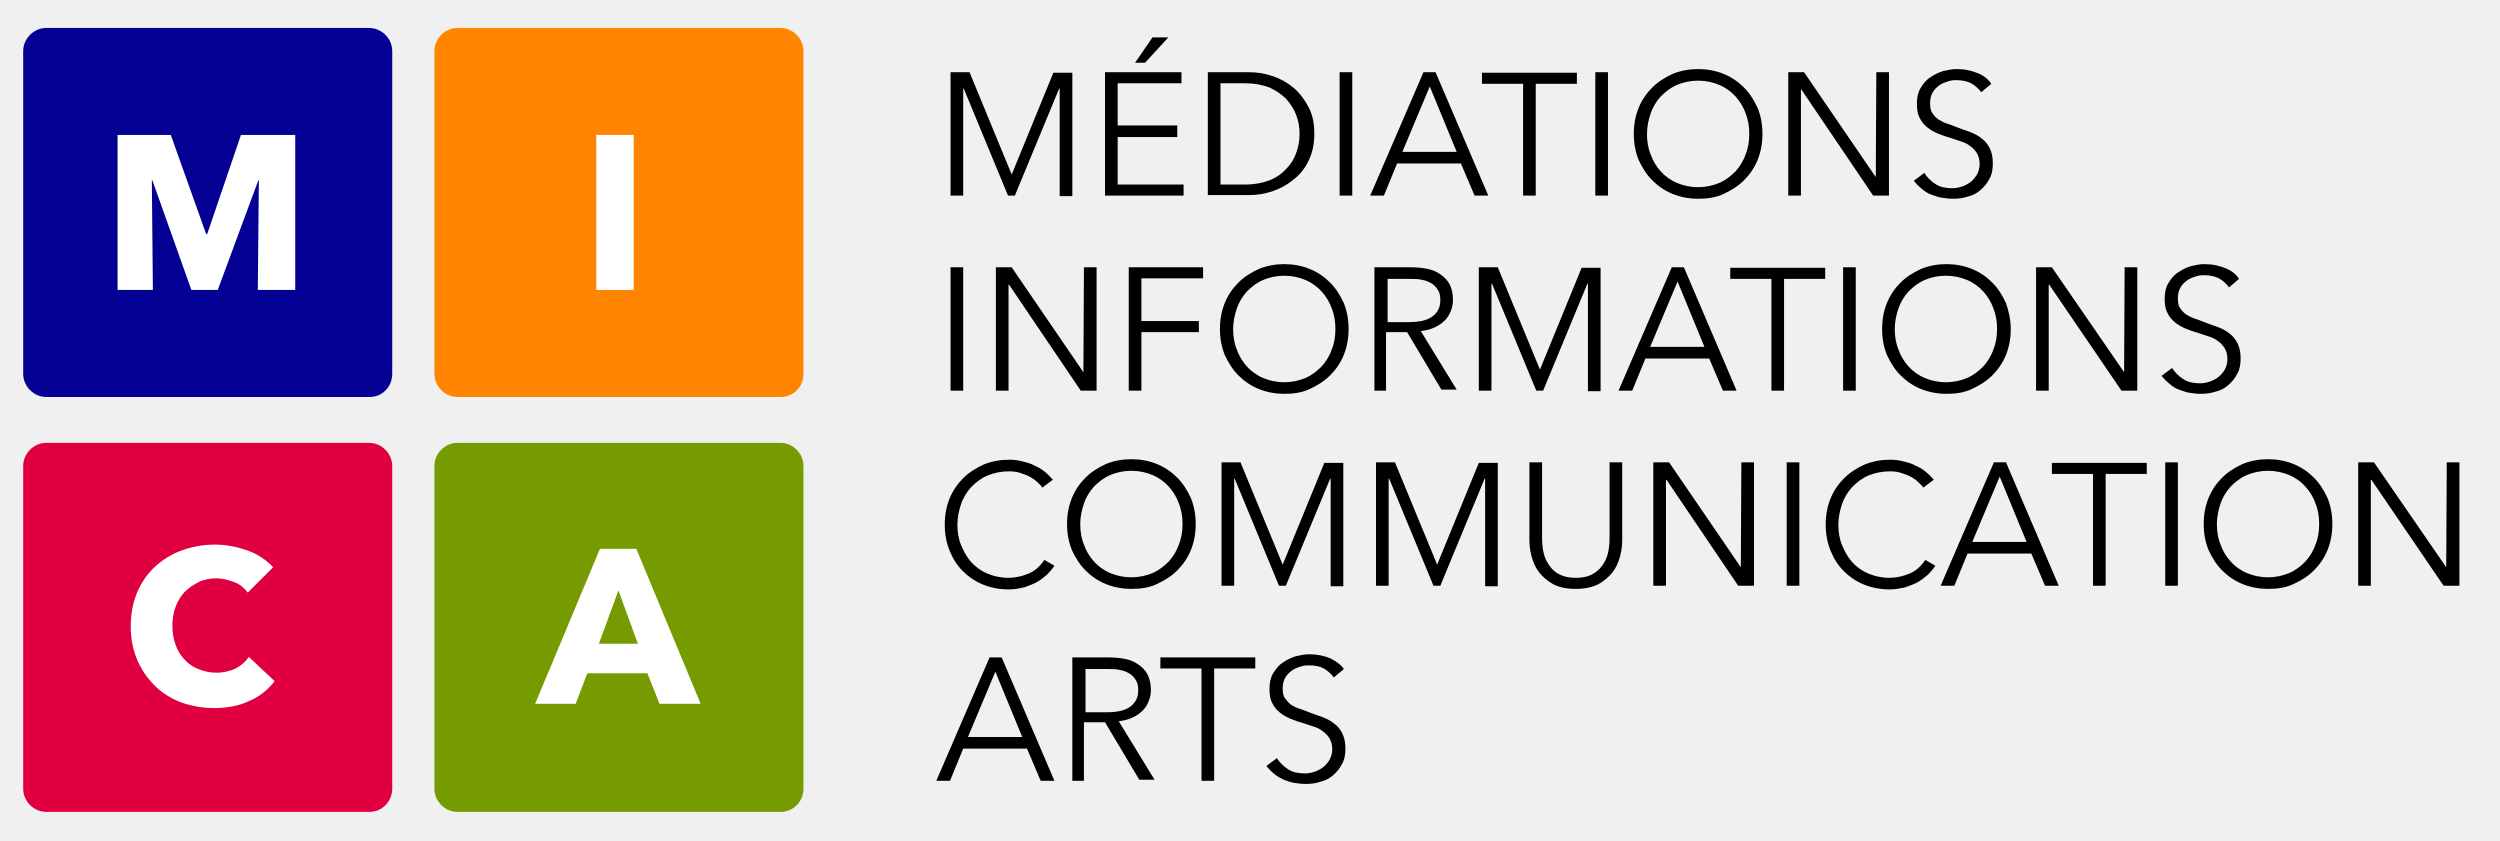
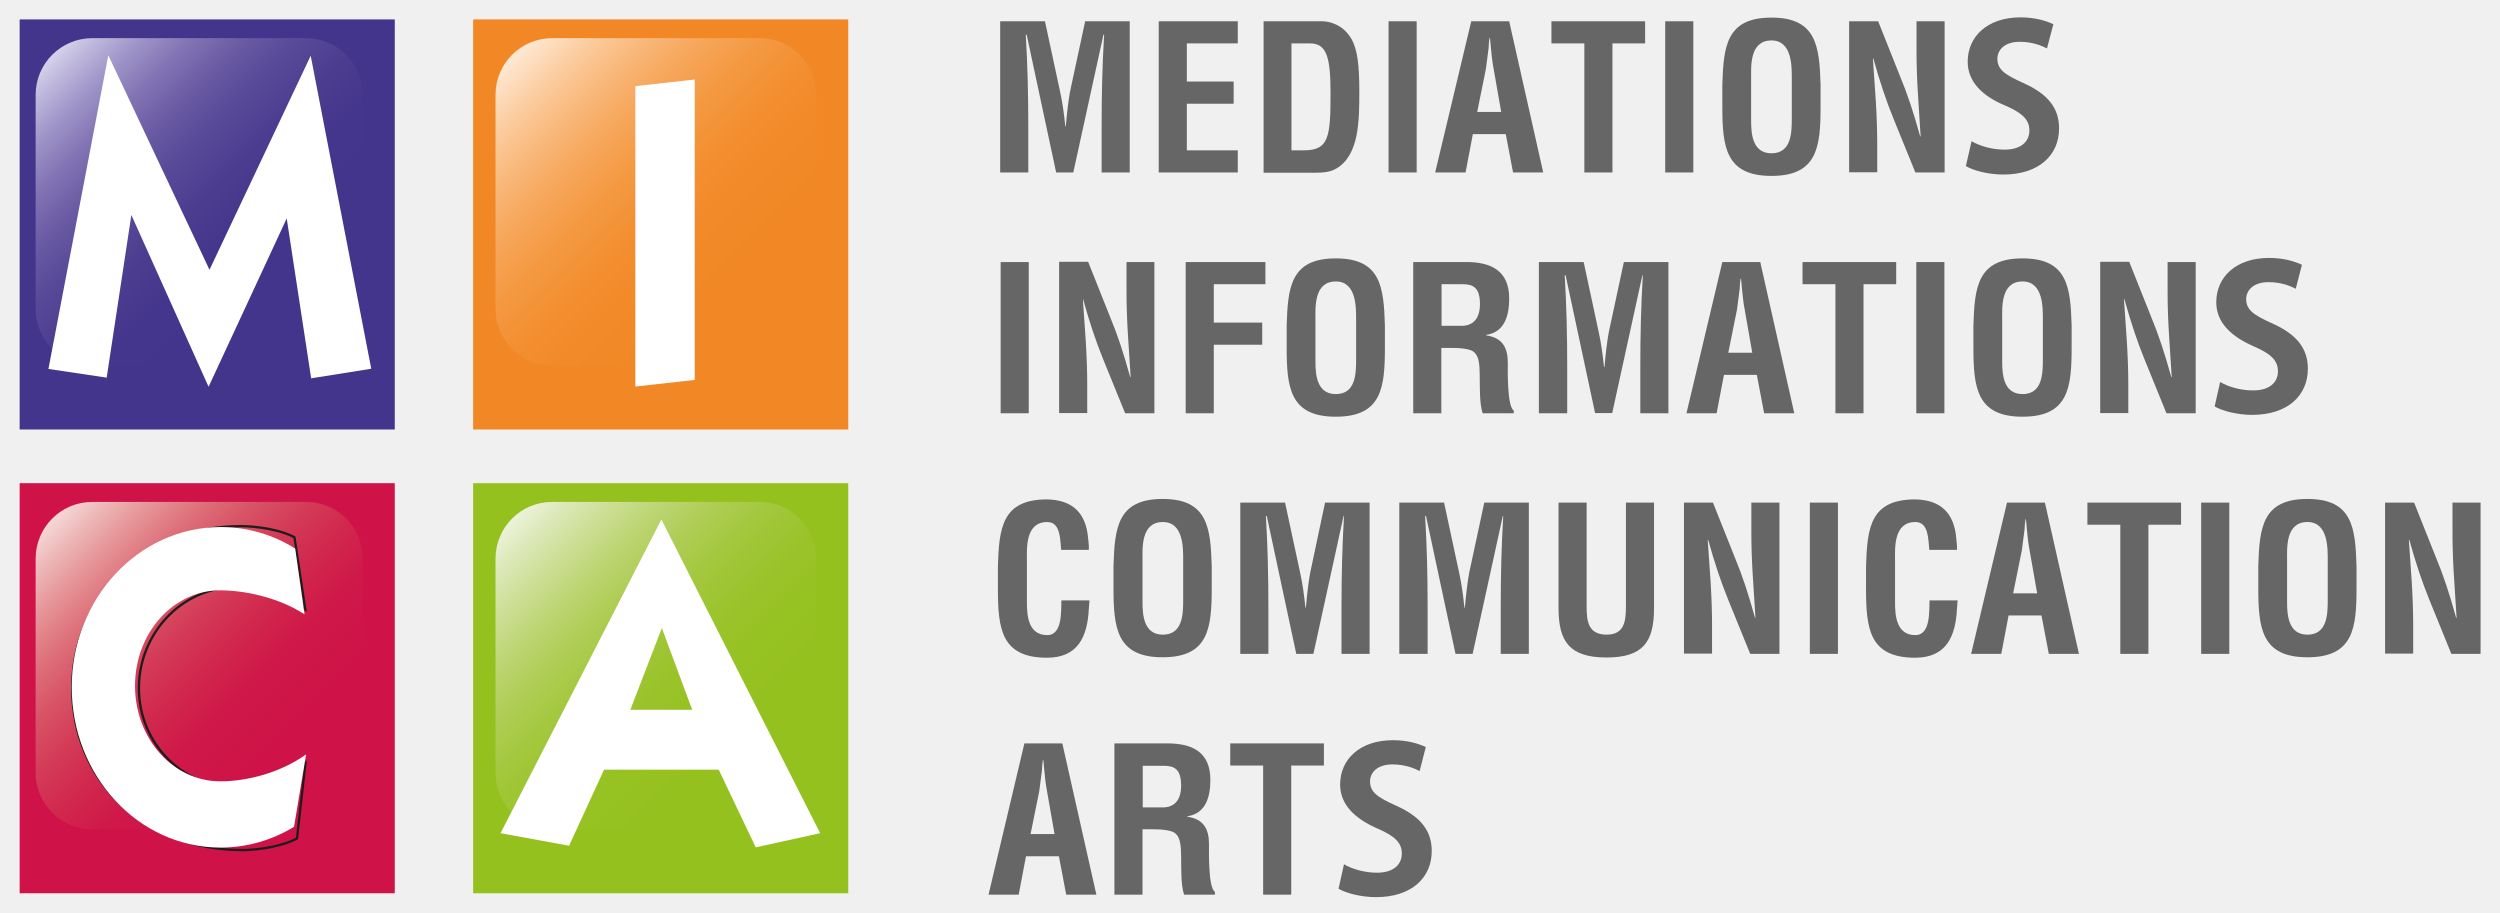
- <svg xmlns="http://www.w3.org/2000/svg" version="1.1" x="0" y="0" width="474.2" height="159.4" style="enable-background:new 0 0 474.2 159.4" xml:space="preserve">
-   <style>.st4{fill:#fff}</style>
-   <path d="m191.9 33.1 7.9-19.3h3.6v23.4H201V16.8h-.1l-8.4 20.3h-1.3l-8.4-20.3h-.1v20.3h-2.4V13.7h3.6l8 19.4zM212 35h12.5v2.1h-14.9V13.7h14.5v2.1H212v8h11.3V26H212v9zm5.2-23.1h-1.9l3.3-4.8h3l-4.4 4.8zM229.1 13.7h7.8c1.5 0 2.9.2 4.4.7 1.5.5 2.8 1.2 4 2.2s2.1 2.2 2.9 3.7 1.1 3.2 1.1 5.1c0 2-.4 3.7-1.1 5.1-.7 1.5-1.7 2.7-2.9 3.6-1.2 1-2.5 1.7-4 2.2-1.5.5-2.9.7-4.4.7h-7.8V13.7zm2.4 21.3h4.7c1.8 0 3.3-.3 4.6-.8 1.3-.5 2.4-1.3 3.2-2.2.9-.9 1.5-1.9 1.9-3.1.4-1.1.6-2.3.6-3.5 0-1.2-.2-2.4-.6-3.5-.4-1.1-1.1-2.2-1.9-3.1-.9-.9-1.9-1.6-3.2-2.2-1.3-.5-2.8-.8-4.6-.8h-4.7V35zM256.5 37.1h-2.4V13.7h2.4v23.4zM262.5 37.1h-2.6L270 13.7h2.3l10 23.4h-2.6l-2.6-6.1H265l-2.5 6.1zm3.5-8.3h10.3l-5.1-12.4-5.2 12.4zM291.3 37.1h-2.4V15.9h-7.8v-2.1h18v2.1h-7.8v21.2zM305 37.1h-2.4V13.7h2.4v23.4zM334.3 25.4c0 1.8-.3 3.4-.9 4.9-.6 1.5-1.5 2.8-2.6 3.9s-2.4 1.9-3.9 2.6-3.1.9-4.8.9c-1.7 0-3.3-.3-4.8-.9s-2.8-1.5-3.9-2.6-1.9-2.4-2.6-3.9c-.6-1.5-.9-3.1-.9-4.9 0-1.8.3-3.4.9-4.9.6-1.5 1.5-2.8 2.6-3.9s2.4-1.9 3.9-2.6c1.5-.6 3.1-.9 4.8-.9 1.7 0 3.3.3 4.8.9 1.5.6 2.8 1.5 3.9 2.6s1.9 2.4 2.6 3.9c.6 1.5.9 3.1.9 4.9zm-2.5 0c0-1.4-.2-2.7-.7-3.9-.4-1.2-1.1-2.3-1.9-3.2-.8-.9-1.9-1.7-3.1-2.2s-2.5-.8-4-.8-2.8.3-4 .8-2.2 1.3-3.1 2.2c-.8.9-1.5 2-1.9 3.2s-.7 2.5-.7 3.9.2 2.7.7 3.9c.4 1.2 1.1 2.3 1.9 3.2s1.9 1.7 3.1 2.2c1.2.5 2.5.8 4 .8s2.8-.3 4-.8c1.2-.5 2.2-1.3 3.1-2.2.8-.9 1.5-2 1.9-3.2.5-1.2.7-2.5.7-3.9zM355.8 33.6l.1-19.9h2.4v23.4h-3L341.7 17h-.1v20.1h-2.4V13.7h3l13.6 19.9zM375.8 17.5c-.5-.7-1.2-1.3-1.9-1.7-.8-.4-1.7-.6-2.9-.6-.6 0-1.2.1-1.7.3-.6.2-1.1.4-1.6.8s-.9.8-1.2 1.4c-.3.6-.4 1.2-.4 1.9s.1 1.4.4 1.8c.3.5.7.9 1.1 1.2.5.3 1 .6 1.6.8.6.2 1.2.4 1.9.7.8.3 1.6.6 2.5.9.8.3 1.6.7 2.2 1.2.7.5 1.2 1.1 1.6 1.9.4.8.6 1.7.6 2.9s-.2 2.2-.7 3c-.4.8-1 1.5-1.7 2.1-.7.6-1.5 1-2.4 1.2-.9.3-1.8.4-2.8.4-.7 0-1.4-.1-2.1-.2-.7-.1-1.4-.4-2-.6s-1.2-.6-1.8-1.1c-.5-.4-1-.9-1.5-1.5l2-1.5c.5.8 1.2 1.5 2.1 2.1s2 .8 3.2.8c.6 0 1.2-.1 1.8-.3.6-.2 1.2-.5 1.7-.9s.9-.9 1.2-1.4c.3-.6.5-1.2.5-2s-.2-1.5-.5-2-.7-1-1.3-1.4c-.5-.4-1.1-.7-1.8-.9-.7-.2-1.4-.5-2.1-.7-.8-.2-1.5-.5-2.3-.8-.7-.3-1.4-.7-2-1.2-.6-.5-1.1-1.1-1.4-1.8-.4-.7-.5-1.6-.5-2.7s.2-2.1.7-2.9c.5-.8 1-1.5 1.8-2 .7-.5 1.5-.9 2.4-1.2.9-.2 1.7-.4 2.6-.4 1.6 0 2.9.3 4.1.8s2 1.2 2.5 2l-1.9 1.6zM182.7 74.1h-2.4V50.7h2.4v23.4zM205.5 70.6l.1-19.9h2.4v23.4h-3L191.4 54h-.1v20.1h-2.4V50.7h3l13.6 19.9zM216.5 74.1h-2.4V50.7h14.1v2.1h-11.7v8.1h10.9V63h-10.9v11.1zM255.8 62.4c0 1.8-.3 3.4-.9 4.9-.6 1.5-1.5 2.8-2.6 3.9s-2.4 1.9-3.9 2.6-3.1.9-4.8.9c-1.7 0-3.3-.3-4.8-.9s-2.8-1.5-3.9-2.6-1.9-2.4-2.6-3.9c-.6-1.5-.9-3.1-.9-4.9 0-1.8.3-3.4.9-4.9.6-1.5 1.5-2.8 2.6-3.9s2.4-1.9 3.9-2.6c1.5-.6 3.1-.9 4.8-.9 1.7 0 3.3.3 4.8.9 1.5.6 2.8 1.5 3.9 2.6s1.9 2.4 2.6 3.9c.6 1.5.9 3.1.9 4.9zm-2.5 0c0-1.4-.2-2.7-.7-3.9-.4-1.2-1.1-2.3-1.9-3.2-.8-.9-1.9-1.7-3.1-2.2s-2.5-.8-4-.8-2.8.3-4 .8-2.2 1.3-3.1 2.2c-.8.9-1.5 2-1.9 3.2s-.7 2.5-.7 3.9.2 2.7.7 3.9c.4 1.2 1.1 2.3 1.9 3.2s1.9 1.7 3.1 2.2c1.2.5 2.5.8 4 .8s2.8-.3 4-.8c1.2-.5 2.2-1.3 3.1-2.2.8-.9 1.5-2 1.9-3.2.5-1.2.7-2.5.7-3.9zM263.1 74.1h-2.4V50.7h6.9c1.1 0 2.2.1 3.2.3 1 .2 1.8.6 2.5 1.1s1.3 1.1 1.7 1.9c.4.8.6 1.8.6 2.9 0 .9-.2 1.6-.5 2.3-.3.7-.7 1.3-1.3 1.8-.5.5-1.2.9-1.9 1.2-.7.3-1.5.5-2.4.6l6.8 11.1h-2.9L266.9 63h-4v11.1zm0-13h4.1c1.9 0 3.4-.3 4.4-1 1-.7 1.6-1.7 1.6-3.1 0-.8-.1-1.4-.4-1.9-.3-.5-.7-1-1.2-1.3s-1.1-.6-1.8-.7c-.7-.2-1.5-.2-2.4-.2h-4.2v8.2zM292.1 70.1l7.9-19.3h3.6v23.4h-2.4V53.8h-.1l-8.4 20.3h-1.3L283 53.8h-.1v20.3h-2.4V50.7h3.6l8 19.4zM309.6 74.1H307l10.1-23.4h2.3l10 23.4h-2.6l-2.6-6.1h-12.1l-2.5 6.1zm3.4-8.3h10.3l-5.1-12.4-5.2 12.4zM338.4 74.1H336V52.9h-7.8v-2.1h18v2.1h-7.8v21.2zM352 74.1h-2.4V50.7h2.4v23.4zM381.4 62.4c0 1.8-.3 3.4-.9 4.9-.6 1.5-1.5 2.8-2.6 3.9s-2.4 1.9-3.9 2.6-3.1.9-4.8.9c-1.7 0-3.3-.3-4.8-.9s-2.8-1.5-3.9-2.6-1.9-2.4-2.6-3.9c-.6-1.5-.9-3.1-.9-4.9 0-1.8.3-3.4.9-4.9.6-1.5 1.5-2.8 2.6-3.9s2.4-1.9 3.9-2.6c1.5-.6 3.1-.9 4.8-.9 1.7 0 3.3.3 4.8.9 1.5.6 2.8 1.5 3.9 2.6s1.9 2.4 2.6 3.9c.5 1.5.9 3.1.9 4.9zm-2.6 0c0-1.4-.2-2.7-.7-3.9-.4-1.2-1.1-2.3-1.9-3.2-.8-.9-1.9-1.7-3.1-2.2s-2.5-.8-4-.8-2.8.3-4 .8-2.2 1.3-3.1 2.2c-.8.9-1.5 2-1.9 3.2s-.7 2.5-.7 3.9.2 2.7.7 3.9c.4 1.2 1.1 2.3 1.9 3.2s1.9 1.7 3.1 2.2c1.2.5 2.5.8 4 .8s2.8-.3 4-.8c1.2-.5 2.2-1.3 3.1-2.2.8-.9 1.5-2 1.9-3.2.5-1.2.7-2.5.7-3.9zM402.9 70.6l.1-19.9h2.4v23.4h-3L388.7 54h-.1v20.1h-2.4V50.7h3l13.7 19.9zM422.8 54.5c-.5-.7-1.2-1.3-1.9-1.7-.8-.4-1.7-.6-2.9-.6-.6 0-1.2.1-1.7.3-.6.2-1.1.4-1.6.8s-.9.8-1.2 1.4c-.3.6-.4 1.2-.4 1.9s.1 1.4.4 1.8c.3.5.7.9 1.1 1.2.5.3 1 .6 1.6.8.6.2 1.2.4 1.9.7.8.3 1.6.6 2.5.9.8.3 1.6.7 2.2 1.2.7.5 1.2 1.1 1.6 1.9.4.8.6 1.7.6 2.9s-.2 2.2-.7 3c-.4.8-1 1.5-1.7 2.1-.7.6-1.5 1-2.4 1.2-.9.3-1.8.4-2.8.4-.7 0-1.4-.1-2.1-.2-.7-.1-1.4-.4-2-.6s-1.2-.6-1.8-1.1c-.5-.4-1-.9-1.5-1.5l2-1.5c.5.8 1.2 1.5 2.1 2.1s2 .8 3.2.8c.6 0 1.2-.1 1.8-.3.6-.2 1.2-.5 1.7-.9s.9-.9 1.2-1.4c.3-.6.5-1.2.5-2s-.2-1.5-.5-2-.7-1-1.3-1.4c-.5-.4-1.1-.7-1.8-.9-.7-.2-1.4-.5-2.1-.7-.8-.2-1.5-.5-2.3-.8-.7-.3-1.4-.7-2-1.2-.6-.5-1.1-1.1-1.4-1.8-.4-.7-.5-1.6-.5-2.7s.2-2.1.7-2.9c.5-.8 1-1.5 1.8-2 .7-.5 1.5-.9 2.4-1.2.9-.2 1.7-.4 2.6-.4 1.6 0 2.9.3 4.1.8s2 1.2 2.5 2l-1.9 1.6zM200 107.3c-.4.6-.9 1.2-1.4 1.7-.6.5-1.2 1-1.9 1.4-.7.4-1.6.7-2.4 1-.9.2-1.9.4-2.9.4-1.8 0-3.4-.3-4.9-.9s-2.8-1.5-3.9-2.6-1.9-2.4-2.5-3.9c-.6-1.5-.9-3.1-.9-4.9 0-1.8.3-3.4.9-4.9.6-1.5 1.5-2.8 2.6-3.9s2.4-1.9 3.9-2.6c1.5-.6 3.1-.9 4.8-.9.9 0 1.7.1 2.5.3.8.2 1.6.4 2.3.8.7.3 1.4.7 2 1.2.6.5 1.1 1 1.5 1.5l-2 1.5c-.2-.4-.6-.7-1-1.1-.4-.4-.9-.7-1.4-1-.6-.3-1.2-.5-1.8-.7-.6-.2-1.3-.3-2.1-.3-1.5 0-2.9.3-4.1.8s-2.2 1.3-3.1 2.2c-.8.9-1.5 2-1.9 3.2-.4 1.2-.7 2.5-.7 3.9s.2 2.7.7 3.9c.5 1.2 1.1 2.3 1.9 3.2s1.9 1.7 3.1 2.2c1.2.5 2.5.8 4 .8 1.3 0 2.6-.3 3.8-.8s2.2-1.4 3-2.6l1.9 1.1zM226.8 99.4c0 1.8-.3 3.4-.9 4.9-.6 1.5-1.5 2.8-2.6 3.9s-2.4 1.9-3.9 2.6-3.1.9-4.8.9c-1.7 0-3.3-.3-4.8-.9s-2.8-1.5-3.9-2.6-1.9-2.4-2.6-3.9c-.6-1.5-.9-3.1-.9-4.9 0-1.8.3-3.4.9-4.9.6-1.5 1.5-2.8 2.6-3.9s2.4-1.9 3.9-2.6c1.5-.6 3.1-.9 4.8-.9 1.7 0 3.3.3 4.8.9 1.5.6 2.8 1.5 3.9 2.6s1.9 2.4 2.6 3.9c.6 1.5.9 3.1.9 4.9zm-2.5 0c0-1.4-.2-2.7-.7-3.9-.4-1.2-1.1-2.3-1.9-3.2-.8-.9-1.9-1.7-3.1-2.2s-2.5-.8-4-.8-2.8.3-4 .8-2.2 1.3-3.1 2.2c-.8.9-1.5 2-1.9 3.2s-.7 2.5-.7 3.9.2 2.7.7 3.9c.4 1.2 1.1 2.3 1.9 3.2s1.9 1.7 3.1 2.2c1.2.5 2.5.8 4 .8s2.8-.3 4-.8c1.2-.5 2.2-1.3 3.1-2.2.8-.9 1.5-2 1.9-3.2.5-1.2.7-2.5.7-3.9zM243.3 107.1l7.9-19.3h3.6v23.4h-2.4V90.8h-.1l-8.4 20.3h-1.3l-8.4-20.3h-.1v20.3h-2.4V87.7h3.6l8 19.4zM272.6 107.1l7.9-19.3h3.6v23.4h-2.4V90.8h-.1l-8.4 20.3h-1.3l-8.4-20.3h-.1v20.3H261V87.7h3.6l8 19.4zM298.9 111.7c-1.8 0-3.2-.3-4.3-.9s-2-1.4-2.7-2.3-1.1-1.9-1.4-3-.4-2.1-.4-3.1V87.7h2.4v14.4c0 .9.1 1.9.3 2.8.2.9.6 1.7 1.1 2.4.5.7 1.1 1.3 2 1.7.8.4 1.8.6 3 .6s2.2-.2 3-.6c.8-.4 1.5-1 2-1.7s.9-1.5 1.1-2.4c.2-.9.3-1.8.3-2.8V87.7h2.4v14.7c0 1-.1 2-.4 3.1s-.7 2.1-1.4 3-1.6 1.7-2.7 2.3c-1.2.6-2.6.9-4.3.9zM330.2 107.6l.1-19.9h2.4v23.4h-3L316.1 91h-.1v20.1h-2.4V87.7h3l13.6 19.9zM341.3 111.1h-2.4V87.7h2.4v23.4zM367.1 107.3c-.4.6-.9 1.2-1.4 1.7-.6.5-1.2 1-1.9 1.4-.7.4-1.6.7-2.4 1-.9.2-1.9.4-2.9.4-1.8 0-3.4-.3-4.9-.9s-2.8-1.5-3.9-2.6-1.9-2.4-2.5-3.9c-.6-1.5-.9-3.1-.9-4.9 0-1.8.3-3.4.9-4.9.6-1.5 1.5-2.8 2.6-3.9s2.4-1.9 3.9-2.6c1.5-.6 3.1-.9 4.8-.9.9 0 1.7.1 2.5.3.8.2 1.6.4 2.3.8.7.3 1.4.7 2 1.2.6.5 1.1 1 1.5 1.5l-2 1.5c-.2-.4-.6-.7-1-1.1-.4-.4-.9-.7-1.4-1-.6-.3-1.2-.5-1.8-.7-.6-.2-1.3-.3-2.1-.3-1.5 0-2.9.3-4.1.8s-2.2 1.3-3.1 2.2c-.8.9-1.5 2-1.9 3.2-.4 1.2-.7 2.5-.7 3.9s.2 2.7.7 3.9c.5 1.2 1.1 2.3 1.9 3.2s1.9 1.7 3.1 2.2c1.2.5 2.5.8 4 .8 1.3 0 2.6-.3 3.8-.8s2.2-1.4 3-2.6l1.9 1.1zM370.7 111.1h-2.6l10.1-23.4h2.3l10 23.4h-2.6l-2.6-6.1h-12.1l-2.5 6.1zm3.4-8.3h10.3l-5.1-12.4-5.2 12.4zM399.4 111.1H397V89.9h-7.8v-2.1h18v2.1h-7.8v21.2zM413.1 111.1h-2.4V87.7h2.4v23.4zM442.4 99.4c0 1.8-.3 3.4-.9 4.9-.6 1.5-1.5 2.8-2.6 3.9s-2.4 1.9-3.9 2.6-3.1.9-4.8.9c-1.7 0-3.3-.3-4.8-.9s-2.8-1.5-3.9-2.6-1.9-2.4-2.6-3.9c-.6-1.5-.9-3.1-.9-4.9 0-1.8.3-3.4.9-4.9.6-1.5 1.5-2.8 2.6-3.9s2.4-1.9 3.9-2.6c1.5-.6 3.1-.9 4.8-.9 1.7 0 3.3.3 4.8.9 1.5.6 2.8 1.5 3.9 2.6s1.9 2.4 2.6 3.9c.6 1.5.9 3.1.9 4.9zm-2.5 0c0-1.4-.2-2.7-.7-3.9-.4-1.2-1.1-2.3-1.9-3.2-.8-.9-1.9-1.7-3.1-2.2s-2.5-.8-4-.8-2.8.3-4 .8-2.2 1.3-3.1 2.2c-.8.9-1.5 2-1.9 3.2s-.7 2.5-.7 3.9.2 2.7.7 3.9c.4 1.2 1.1 2.3 1.9 3.2s1.9 1.7 3.1 2.2c1.2.5 2.5.8 4 .8s2.8-.3 4-.8c1.2-.5 2.2-1.3 3.1-2.2.8-.9 1.5-2 1.9-3.2.5-1.2.7-2.5.7-3.9zM464 107.6l.1-19.9h2.4v23.4h-3L449.8 91h-.1v20.1h-2.4V87.7h3l13.7 19.9zM180.2 148.1h-2.6l10.1-23.4h2.3l10 23.4h-2.6l-2.6-6.1h-12.1l-2.5 6.1zm3.4-8.3h10.3l-5.1-12.4-5.2 12.4zM205.8 148.1h-2.4v-23.4h6.9c1.1 0 2.2.1 3.2.3 1 .2 1.8.6 2.5 1.1s1.3 1.1 1.7 1.9c.4.8.6 1.8.6 2.9 0 .9-.2 1.6-.5 2.3-.3.7-.7 1.3-1.3 1.8-.5.5-1.2.9-1.9 1.2-.7.3-1.5.5-2.4.6l6.8 11.1h-2.9l-6.5-10.9h-4v11.1zm0-13h4.1c1.9 0 3.4-.3 4.4-1 1-.7 1.6-1.7 1.6-3.1 0-.8-.1-1.4-.4-1.9-.3-.5-.7-1-1.2-1.3s-1.1-.6-1.8-.7c-.7-.2-1.5-.2-2.4-.2h-4.2v8.2zM230.3 148.1h-2.4v-21.3h-7.8v-2.1h18v2.1h-7.8v21.3zM253 128.5c-.5-.7-1.2-1.3-1.9-1.7s-1.7-.6-2.9-.6c-.6 0-1.2.1-1.7.3-.6.2-1.1.4-1.6.8s-.9.8-1.2 1.4-.4 1.2-.4 1.9.1 1.4.4 1.8.7.9 1.1 1.2 1 .6 1.6.8 1.2.4 1.9.7c.8.3 1.6.6 2.5.9.8.3 1.6.7 2.2 1.2.7.5 1.2 1.1 1.6 1.9.4.8.6 1.7.6 2.9s-.2 2.2-.7 3c-.4.8-1 1.5-1.7 2.1-.7.6-1.5 1-2.4 1.2-.9.3-1.8.4-2.8.4-.7 0-1.4-.1-2.1-.2-.7-.1-1.4-.4-2-.6-.6-.3-1.2-.6-1.8-1.1-.5-.4-1-.9-1.5-1.5l2-1.5c.5.8 1.2 1.5 2.1 2.1.9.6 2 .8 3.2.8.6 0 1.2-.1 1.8-.3.6-.2 1.2-.5 1.7-.9s.9-.9 1.2-1.4c.3-.6.5-1.2.5-2s-.2-1.5-.5-2-.7-1-1.3-1.4c-.5-.4-1.1-.7-1.8-.9-.7-.2-1.4-.5-2.1-.7-.8-.2-1.5-.5-2.3-.8-.7-.3-1.4-.7-2-1.2-.6-.5-1.1-1.1-1.4-1.8-.4-.7-.5-1.6-.5-2.7s.2-2.1.7-2.9c.5-.8 1-1.5 1.8-2 .7-.5 1.5-.9 2.4-1.2.9-.2 1.7-.4 2.6-.4 1.6 0 2.9.3 4.1.8 1.1.6 2 1.2 2.5 2l-1.9 1.6z" />
-   <g>
-     <path d="M70.1 75.3H8.8c-2.4 0-4.4-2-4.4-4.4V9.7c0-2.4 2-4.4 4.4-4.4H70c2.4 0 4.4 2 4.4 4.4v61.2c0 2.5-1.9 4.4-4.3 4.4z" style="fill:#030093" />
-     <path d="M148.1 75.3H86.8c-2.4 0-4.4-2-4.4-4.4V9.7c0-2.4 2-4.4 4.4-4.4H148c2.4 0 4.4 2 4.4 4.4v61.2c0 2.5-1.9 4.4-4.3 4.4z" style="fill:#ff8400" />
-     <path d="M70.1 154H8.8c-2.4 0-4.4-2-4.4-4.4V88.4c0-2.4 2-4.4 4.4-4.4H70c2.4 0 4.4 2 4.4 4.4v61.2c0 2.4-1.9 4.4-4.3 4.4z" style="fill:#e00041" />
-     <path d="M148.1 154H86.8c-2.4 0-4.4-2-4.4-4.4V88.4c0-2.4 2-4.4 4.4-4.4H148c2.4 0 4.4 2 4.4 4.4v61.2c0 2.4-1.9 4.4-4.3 4.4z" style="fill:#759b00" />
-     <path class="st4" d="m48.9 55 .2-20.8H49L41.3 55h-5l-7.4-20.8h-.1L29 55h-6.7V25.6h10.1l6.7 18.8h.2l6.4-18.8H56V55h-7.1zM125.1 133.5l-2.3-5.8h-11.4l-2.2 5.8h-7.7l12.3-29.4h6.9l12.2 29.4h-7.8zm-7.8-21.5-3.7 10.1h7.4l-3.7-10.1zM47.2 133c-1.9.9-4.1 1.3-6.6 1.3-2.3 0-4.4-.4-6.3-1.1-1.9-.7-3.6-1.8-5-3.2-1.4-1.4-2.5-3-3.3-4.9-.8-1.9-1.2-4-1.2-6.3s.4-4.5 1.2-6.4c.8-1.9 1.9-3.5 3.4-4.9 1.4-1.3 3.1-2.4 5.1-3.1 1.9-.7 4-1.1 6.3-1.1 2.1 0 4.1.4 6.1 1.1 2 .7 3.6 1.8 4.9 3.2l-4.8 4.8c-.7-.9-1.5-1.6-2.6-2-1.1-.4-2.2-.7-3.3-.7-1.2 0-2.4.2-3.4.7-1 .5-1.9 1.1-2.7 1.9-.7.8-1.3 1.7-1.7 2.8-.4 1.1-.6 2.3-.6 3.6 0 1.3.2 2.5.6 3.6.4 1.1 1 2.1 1.7 2.8.7.8 1.6 1.4 2.6 1.8 1 .4 2.1.7 3.4.7 1.4 0 2.6-.3 3.7-.8 1.1-.6 1.9-1.3 2.5-2.2l4.9 4.6c-1.4 1.8-3 3-4.9 3.8zM113.1 55V25.6h7.1V55h-7.1z" />
+ <svg xmlns="http://www.w3.org/2000/svg" xmlns:xlink="http://www.w3.org/1999/xlink" baseProfile="basic" width="1094.3" height="399.5">
+   <path fill="#43358b" d="M8.6 8.5h164.2V188H8.6z" />
+   <path fill="#f18825" d="M207.1 8.5h164.2V188H207.1z" />
+   <path fill="#cf1348" d="M8.6 211.5h164.2V391H8.6z" />
+   <path fill="#95c11f" d="M207.1 211.5h164.2V391H207.1z" />
+   <linearGradient id="A" gradientUnits="userSpaceOnUse" x1="151.576" y1="152.739" x2="22.814" y2="23.976">
+     <stop offset=".25" stop-color="#43358b" />
+     <stop offset=".39" stop-color="#45368d" />
+     <stop offset=".502" stop-color="#4c3d90" />
+     <stop offset=".604" stop-color="#584998" />
+     <stop offset=".701" stop-color="#6a5ba4" />
+     <stop offset=".794" stop-color="#8375b4" />
+     <stop offset=".884" stop-color="#a298ca" />
+     <stop offset=".97" stop-color="#c8c2e2" />
+     <stop offset="1" stop-color="#d7d2ea" />
+   </linearGradient>
+   <path fill="url(#A)" d="M158.8 135.2A24.8 24.8 0 0 1 134 160H40.4a24.8 24.8 0 0 1-24.8-24.8V41.5a24.8 24.8 0 0 1 24.8-24.8H134a24.8 24.8 0 0 1 24.8 24.8v93.7z" />
+   <linearGradient id="B" gradientUnits="userSpaceOnUse" x1="350.785" y1="152.03" x2="223.441" y2="24.686">
+     <stop offset=".25" stop-color="#f18825" />
+     <stop offset=".39" stop-color="#f28a29" />
+     <stop offset=".502" stop-color="#f39033" />
+     <stop offset=".604" stop-color="#f49a44" />
+     <stop offset=".701" stop-color="#f6a75b" />
+     <stop offset=".794" stop-color="#f9b779" />
+     <stop offset=".884" stop-color="#fbcb9d" />
+     <stop offset=".97" stop-color="#fde1c6" />
+     <stop offset="1" stop-color="#fee9d6" />
+   </linearGradient>
+   <path fill="url(#B)" d="M357.3 135.2a24.8 24.8 0 0 1-24.8 24.8h-90.8a24.8 24.8 0 0 1-24.8-24.8V41.5a24.8 24.8 0 0 1 24.8-24.8h90.8a24.8 24.8 0 0 1 24.8 24.8v93.7z" />
+   <linearGradient id="C" gradientUnits="userSpaceOnUse" x1="151.576" y1="355.739" x2="22.814" y2="226.977">
+     <stop offset=".25" stop-color="#cf1348" />
+     <stop offset=".384" stop-color="#cf1949" />
+     <stop offset=".491" stop-color="#d1284e" />
+     <stop offset=".589" stop-color="#d43b57" />
+     <stop offset=".682" stop-color="#d85366" />
+     <stop offset=".771" stop-color="#de717b" />
+     <stop offset=".857" stop-color="#e59497" />
+     <stop offset=".939" stop-color="#eebaba" />
+     <stop offset="1" stop-color="#f5d8d7" />
+   </linearGradient>
+   <path fill="url(#C)" d="M158.8 338.2A24.8 24.8 0 0 1 134 363H40.4a24.8 24.8 0 0 1-24.8-24.8v-93.7a24.8 24.8 0 0 1 24.8-24.8H134a24.8 24.8 0 0 1 24.8 24.8v93.7z" />
+   <linearGradient id="D" gradientUnits="userSpaceOnUse" x1="350.784" y1="355.03" x2="223.441" y2="227.686">
+     <stop offset=".25" stop-color="#95c11f" />
+     <stop offset=".384" stop-color="#97c223" />
+     <stop offset=".491" stop-color="#9cc42e" />
+     <stop offset=".589" stop-color="#a4c83f" />
+     <stop offset=".682" stop-color="#afcd56" />
+     <stop offset=".771" stop-color="#bdd574" />
+     <stop offset=".857" stop-color="#cddf97" />
+     <stop offset=".939" stop-color="#dee9bc" />
+     <stop offset="1" stop-color="#ecf3da" />
+   </linearGradient>
+   <path fill="url(#D)" d="M357.3 338.2a24.8 24.8 0 0 1-24.8 24.8h-90.8a24.8 24.8 0 0 1-24.8-24.8v-93.7a24.8 24.8 0 0 1 24.8-24.8h90.8a24.8 24.8 0 0 1 24.8 24.8v93.7z" />
+   <path d="M278.1 37.7l26-2.9v131.5l-26 2.9V37.7zm11.4 189.7l-70.4 137.3 30 5.5 15.3-33.3h50.2l16.2 34 28.2-6.2-69.5-137.3zm-13.6 83.3l13.8-35.8 13.3 35.8h-27.1z" fill="#fff" />
+   <path fill="none" stroke="#1d1d1b" stroke-width="1.021" d="M130 367c-6.1 3.4-17.1 5.1-23.7 5.1-44.8 0-74.7-31.4-74.7-70.9 0-39.1 30.5-70.9 73.8-70.9 7 0 17.6 1.6 23.5 4.9l4.7 31.4c-7.6-5.7-17.3-9.7-29.4-9.7-25.6 0-43.4 21.3-43.4 44.2 0 25.3 20.3 44.2 44.6 44.2 11.6 0 20.7-5.5 28.3-11.3l-3.7 33z" />
+   <path d="M91.7 118.1L136 24.4l26.5 137-26.3 4.2-10.7-70-34.2 73.7-33.8-75.2-10.8 71.2-25.5-3.8L47.4 24.2l44.3 93.9zM134 330.2C123.1 338 108.7 342 96.4 342c-20.6 0-37.3-18.7-37.3-41.8s16.7-41.8 37.3-41.8c10.2 0 25.2 2.9 36.9 10.5l-4.1-28.8c-9.6-6-20.7-9.4-32.6-9.4-36 0-65.2 31.4-65.2 70.1S60.5 371 96.5 371c11.7 0 22.7-3.3 32.2-9.1l5.3-31.7z" fill="#fff" />
+   <g fill="#666">
+     <path d="M863 61.8c3.5 2.1 9 3.7 14.4 3.7 7.1 0 10.9-3.4 10.9-8.4 0-4.8-3.2-7.7-10.6-10.9-10.1-4.2-16.4-10.5-16.4-19.2 0-11 8.6-19.4 23.1-19.4 6.4 0 11.2 1.5 14.4 3L896 21.2c-2.3-1.2-6.4-2.9-11.9-2.9-6.8 0-9.8 3.7-9.8 7.4 0 4.8 3.3 7 11.5 10.7 10.7 4.8 15.5 11 15.5 19.8 0 11.7-8.8 20.2-24.4 20.2-6.6 0-13.3-1.8-16.4-3.7l2.5-10.9z" />
+     <use xlink:href="#F" />
+     <use xlink:href="#F" x="-383.5" y="211.1" />
+     <path d="M450.1 75.5h-12.3V9.3h19.6L464 40c1.1 5 1.8 10.2 2.3 15.3h.2c.6-6.5 1.1-10.9 1.9-15.3L475 9.3h19.5v66.2h-12.3V54.7c0-13.2.3-26.3 1.1-39.5h-.3l-13.2 60.3h-7.5l-12.9-60.3h-.4c.8 13.2 1.1 26.3 1.1 39.5v20.8zm57.1 0V9.3h34.6V19h-22.3v16.7H540v9.7h-20.5v20.4h22.3v9.7h-34.6zm45.9 0V9.3h25.6c3 0 9 1.3 12.7 7.5 2.8 4.6 3.6 11.9 3.6 22.9 0 13.1 0 28.2-10.1 34.1-2.7 1.6-6.1 1.8-9.1 1.8h-22.7zm17.6-9.7c11 0 11.7-5.8 11.7-25 0-15.6-1.6-21.8-9-21.8h-8.1v46.8h5.4zm37.1 9.7V9.3h12.3v66.2h-12.3zm20.4 0L644 9.3h16.6l14.9 66.2h-13.2l-3.2-16.8h-14.4l-3.2 16.8h-13.3zM646.6 49h10.5l-3.3-18.8c-.6-3.1-.9-6.1-1.2-9.2l-.4-4.4h-.2c-.2 1.4-.4 2.9-.4 4.4l-1.2 9.2-3.8 18.8zm32.5-39.7h41V19h-14.3v56.5h-12.3V19h-14.4V9.3zm49.8 66.2V9.3h12.3v66.2h-12.3zm25-38.4c.5-16.9 1.8-29.4 21.5-29.4s21 12.5 21.5 29.4v9.4c0 17.7-1.3 30.5-21.5 30.5s-21.5-12.9-21.5-30.5v-9.4zm12.6 15.6c0 5.5.4 14.4 8.9 14.4 8.8 0 8.9-9.1 8.9-15.4v-17c0-5.3.3-17-8.9-17-9.7 0-8.9 11.6-8.9 16.7v18.3zm72.4-43.4h12.3v66.2h-12.8l-9.6-23.6c-3.2-7.9-5.9-15.9-8.8-26.3h-.2l1.3 18.9c.4 6.6.6 13.2.6 18.5v12.4h-12.3V9.3h12.7l9.6 24.1c3.2 7.7 5.8 15.5 8.8 26.3h.2l-1.2-18.8c-.4-6.4-.6-12.7-.6-18.6v-13zM438 180.9v-66.2h12.3v66.2H438zm55-66.2h12.3v66.2h-12.8l-9.6-23.6c-3.2-7.9-5.9-15.9-8.8-26.3h-.1l1.3 18.9c.4 6.6.6 13.2.6 18.5v12.4h-12.3v-66.2h12.7l9.6 24.1c3.2 7.7 5.8 15.5 8.8 26.3h.2l-1.2-18.8c-.4-6.4-.6-12.7-.6-18.6v-12.9zm26 66.2v-66.2h34.9v9.7h-22.6v16.8h21.2v9.7h-21.2v30H519z" />
+     <use xlink:href="#G" />
+     <path d="M630.9 152.4v28.5h-12.3v-66.2h23.3c10.6 0 18.7 3.7 18.7 15.9 0 7.2-1.8 14.8-10.1 16v.2c7.3 1 9.5 5.6 9.5 12 0 2.7-.4 19 2.6 20.9v1.2H649c-1.5-4.2-1.2-12.4-1.3-16.8-.1-4.1 0-9.6-4.2-10.9-3.3-1-6.9-.9-10.4-.9h-2.2zm0-9.8h9.7c4-.3 7.2-2.9 7.2-9.5 0-7.4-3.1-8.7-7.7-8.7H631v18.2zm55 38.3h-12.3v-66.2h19.6l6.6 30.7c1.1 5 1.8 10.2 2.3 15.3h.2c.6-6.5 1.1-10.9 1.9-15.3l6.6-30.7h19.5v66.2H718V160c0-13.2.3-26.3 1.1-39.5h-.2l-13.2 60.3h-7.5l-12.9-60.3h-.4c.8 13.2 1.1 26.3 1.1 39.5v20.9zm52.3 0l15.7-66.2h16.6l14.9 66.2h-13.2l-3.2-16.8h-14.4l-3.2 16.8h-13.2zm18.3-26.5H767l-3.3-18.8c-.6-3.1-.9-6.1-1.2-9.2l-.4-4.4h-.2c-.2 1.4-.4 2.9-.4 4.4l-1.2 9.2-3.8 18.8zm32.5-39.7h41v9.7h-14.3v56.5h-12.3v-56.5H789v-9.7zm49.8 66.2v-66.2h12.3v66.2h-12.3z" />
+     <use xlink:href="#G" x="300.6" />
+     <path d="M948.8 114.7h12.3v66.2h-12.8l-9.6-23.6c-3.2-7.9-5.9-15.9-8.8-26.3h-.2l1.3 18.9c.4 6.6.6 13.2.6 18.5v12.4h-12.3v-66.2H932l9.6 24.1c3.2 7.7 5.8 15.5 8.8 26.3h.2l-1.2-18.8c-.4-6.4-.6-12.7-.6-18.6v-12.9z" />
+     <use xlink:href="#H" />
+     <path d="M487.4 247.8c.5-16.9 1.8-29.4 21.5-29.4s21 12.5 21.5 29.4v9.4c0 17.7-1.3 30.5-21.5 30.5s-21.5-12.9-21.5-30.5v-9.4zm12.7 15.6c0 5.5.4 14.4 8.9 14.4 8.8 0 8.9-9.1 8.9-15.4v-16.9c0-5.3.3-17-8.9-17-9.7 0-8.9 11.6-8.9 16.7v18.2zm55.1 22.8h-12.3V220h19.6l6.6 30.7c1.1 5 1.8 10.2 2.3 15.3h.2c.6-6.5 1.1-10.9 1.9-15.3L580 220h19.5v66.2h-12.3v-20.8c0-13.2.3-26.3 1.1-39.5h-.2l-13.2 60.3h-7.5l-12.9-60.3h-.4c.8 13.2 1.1 26.3 1.1 39.5v20.8zm69.6 0h-12.3V220h19.6l6.6 30.7c1.1 5 1.8 10.2 2.3 15.3h.2c.6-6.5 1.1-10.9 1.9-15.3l6.6-30.7h19.5v66.2h-12.3v-20.8c0-13.2.3-26.3 1.1-39.5h-.2l-13.2 60.3h-7.5l-12.9-60.3h-.4c.8 13.2 1.1 26.3 1.1 39.5v20.8zm86.9-66.2H724v46.2c0 14.7-4.7 21.6-20.8 21.6-16.2 0-21-7-21-21.6V220h12.3v45.1c0 6.4.4 12.7 8.8 12.7 8 0 8.4-6.4 8.4-12.7V220zm54.9 0h12.3v66.2h-12.8l-9.6-23.6c-3.2-7.9-5.9-15.9-8.8-26.3h-.2l1.3 18.9c.4 6.6.6 13.2.6 18.5v12.4h-12.3V220h12.7l9.6 24.1c3.2 7.7 5.8 15.5 8.8 26.3h.2l-1.2-18.8c-.4-6.4-.6-12.7-.6-18.6v-13zm25.6 66.2V220h12.3v66.2h-12.3z" />
+     <use xlink:href="#H" x="380" />
+     <path d="M862.8 286.2l15.7-66.2h16.6l14.9 66.2h-13.2l-3.2-16.8h-14.4l-3.2 16.8h-13.2zm18.4-26.5h10.5l-3.3-18.8c-.6-3.1-.9-6.1-1.2-9.2l-.4-4.4h-.2c-.2 1.4-.4 2.9-.4 4.4l-1.2 9.2-3.8 18.8zm32.5-39.7h41v9.7h-14.3v56.5h-12.3v-56.5h-14.4V220zm49.8 66.2V220h12.3v66.2h-12.3z" />
+     <use xlink:href="#G" x="425.3" y="105.3" />
+     <path d="M1073.5 220h12.3v66.2H1073l-9.6-23.6c-3.2-7.9-5.9-15.9-8.8-26.3h-.2l1.3 18.9c.4 6.6.6 13.2.6 18.5v12.4H1044V220h12.7l9.6 24.1c3.2 7.7 5.8 15.5 8.8 26.3h.2l-1.2-18.8c-.4-6.4-.6-12.7-.6-18.6v-13zM432.7 391.6l15.7-66.2H465l14.9 66.2h-13.2l-3.2-16.8h-14.4l-3.2 16.8h-13.2zm18.4-26.5h10.5l-3.3-18.8c-.6-3.1-.9-6.1-1.2-9.2l-.4-4.4h-.2c-.2 1.4-.4 2.9-.4 4.4l-1.2 9.2-3.8 18.8zm49-2v28.5h-12.3v-66.2h23.3c10.6 0 18.7 3.7 18.7 15.9 0 7.2-1.8 14.8-10.1 16v.2c7.3 1 9.5 5.6 9.5 12 0 2.7-.4 19 2.6 20.9v1.2h-13.5c-1.5-4.2-1.2-12.4-1.3-16.8-.1-4.1 0-9.6-4.2-10.9-3.3-1-6.9-.9-10.4-.9h-2.3zm0-9.7h9.7c4-.3 7.2-2.9 7.2-9.5 0-7.4-3.1-8.7-7.7-8.7h-9.1v18.2zm38.4-28h41v9.7h-14.3v56.5h-12.3v-56.5h-14.4v-9.7z" />
  </g>
+   <defs>
+     <path id="F" d="M971.8 167.2c3.5 2.1 9 3.7 14.4 3.7 7.1 0 10.9-3.4 10.9-8.4 0-4.8-3.2-7.7-10.6-10.9-10.1-4.4-16.4-10.6-16.4-19.3 0-11 8.6-19.4 23.1-19.4 6.4 0 11.2 1.5 14.4 3l-2.7 10.5c-2.3-1.2-6.4-2.9-11.9-2.9-6.8 0-9.8 3.7-9.8 7.4 0 4.8 3.3 7 11.5 10.7 10.7 4.8 15.5 11 15.5 19.8 0 11.7-8.8 20.2-24.4 20.2-6.6 0-13.3-1.8-16.4-3.7l2.4-10.7z" />
+     <path id="G" d="M563.2 142.5c.5-16.9 1.8-29.4 21.5-29.4s21 12.5 21.5 29.4v9.4c0 17.7-1.3 30.5-21.5 30.5s-21.5-12.9-21.5-30.5v-9.4zm12.6 15.6c0 5.5.4 14.4 8.9 14.4 8.8 0 8.9-9.1 8.9-15.4v-16.9c0-5.3.3-17-8.9-17-9.7 0-8.9 11.6-8.9 16.7v18.2z" />
+     <path id="H" d="M476.9 262.7l-.3 3.8c-.6 12.1-4.7 21.4-18.3 21.4-20.2 0-21.5-12.9-21.5-30.5V248c.5-16.9 1.8-29.4 21.5-29.4 11 .2 17.1 5.8 18 17.1.2 1.7.4 3.4.3 5h-12.1c-.5-4.2-.1-12.2-6.1-12.2-9.7 0-8.9 11.6-8.9 16.7v18.4c0 5.5.4 14.4 8.9 14.4 6.8 0 6-10.9 6.2-15.2h12.3z" />
+   </defs>
</svg>
